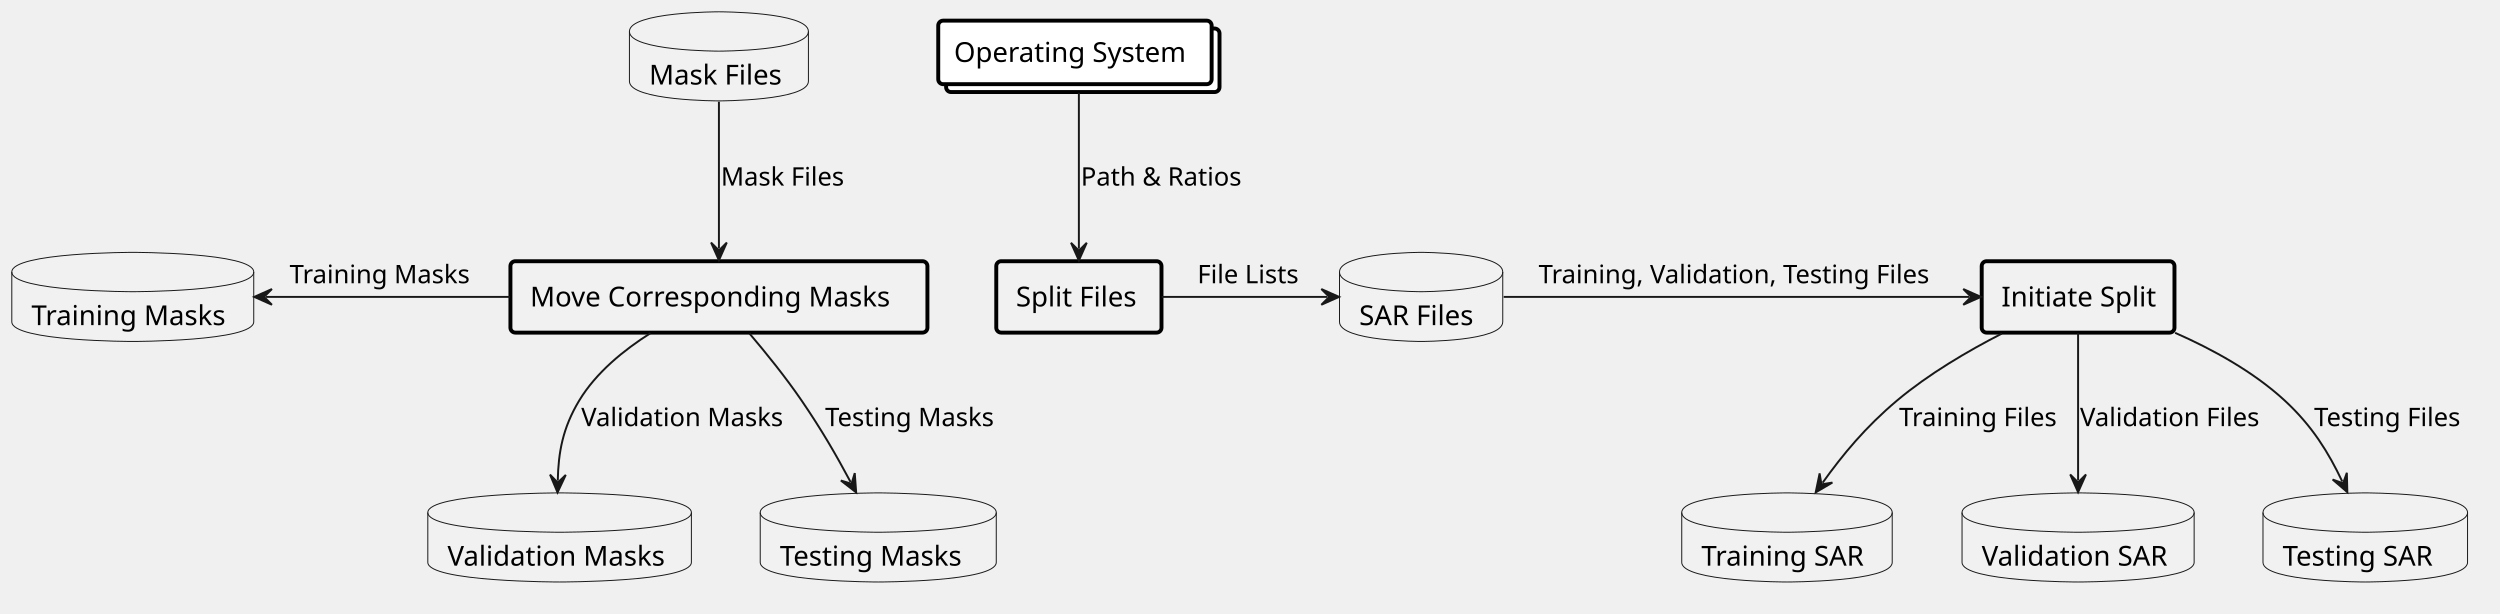
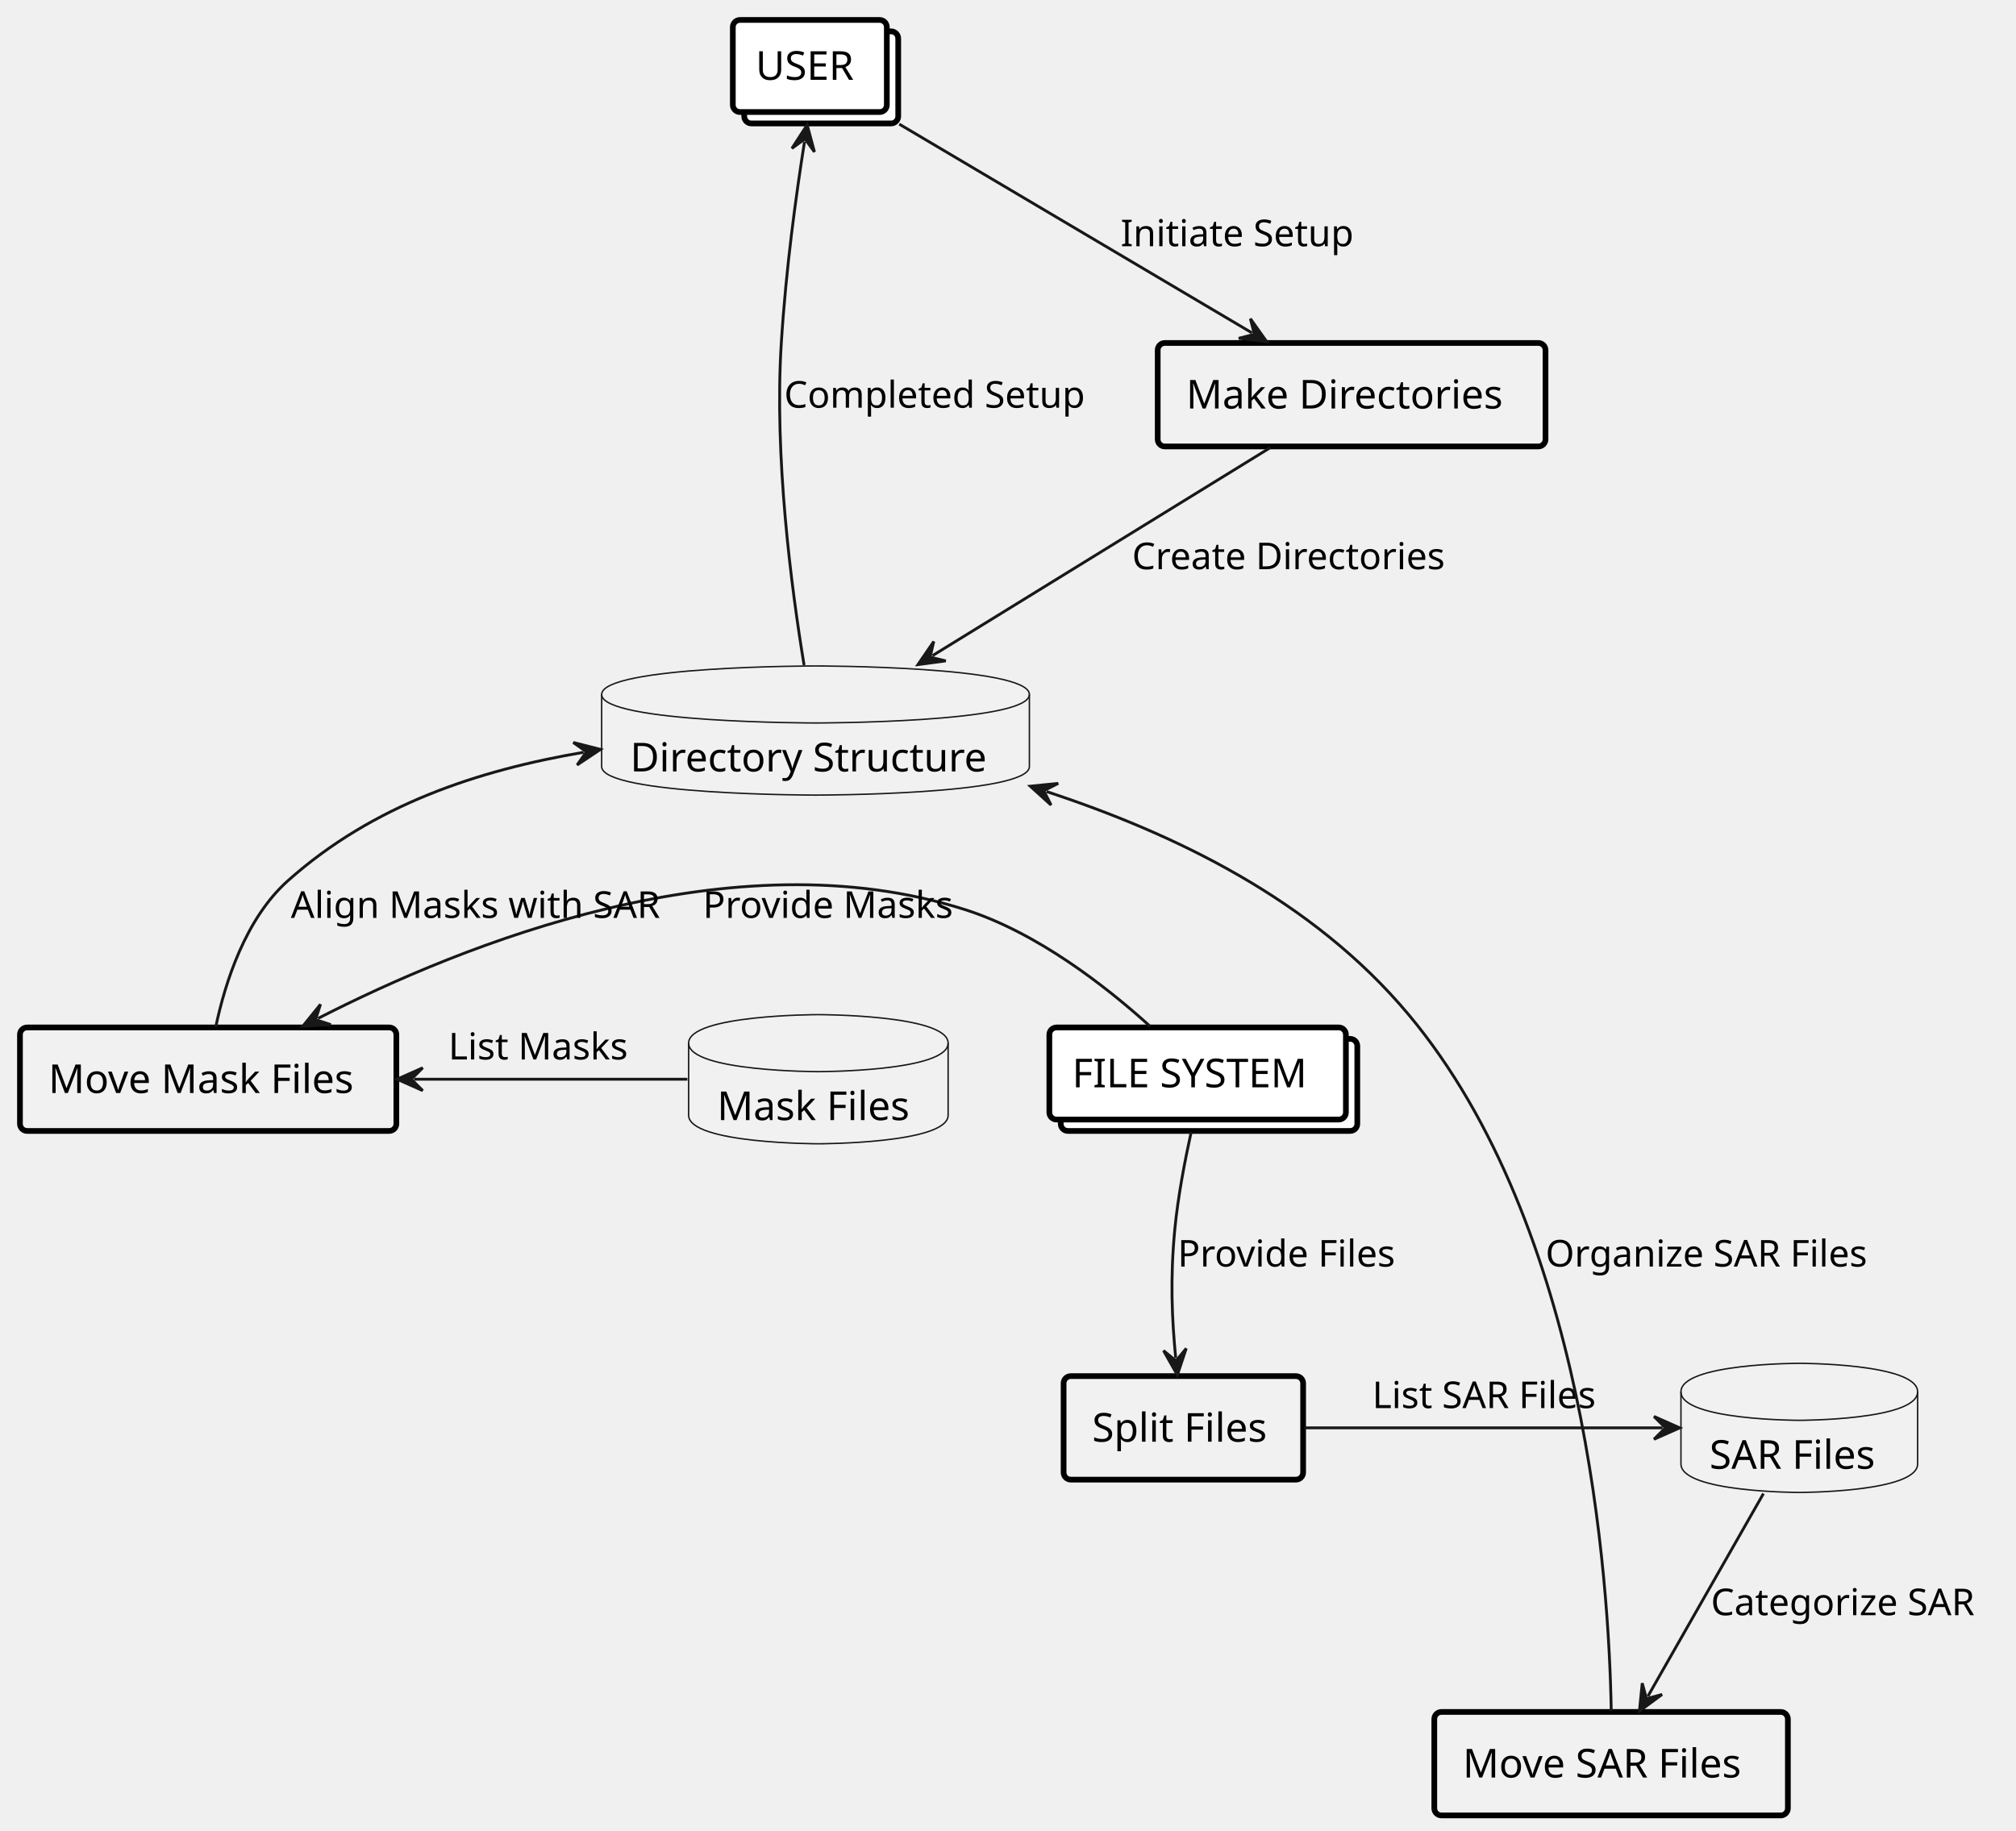
- <svg xmlns="http://www.w3.org/2000/svg" contentStyleType="text/css" height="312px" preserveAspectRatio="none" style="width:1271px;height:312px;background:#FFFFFF;" version="1.1" viewBox="0 0 1271 312" width="1271px" zoomAndPan="magnify">
+ <svg xmlns="http://www.w3.org/2000/svg" contentStyleType="text/css" height="642px" preserveAspectRatio="none" style="width:707px;height:642px;background:#FFFFFF;" version="1.1" viewBox="0 0 707 642" width="707px" zoomAndPan="magnify">
  <defs />
  <g>
-     <g id="elem_OS">
-       <rect fill="#FFFFFF" height="32.297" rx="2.5" ry="2.5" style="stroke:#000000;stroke-width:2.0;" width="139" x="481" y="14.5" />
-       <rect fill="#FFFFFF" height="32.297" rx="2.5" ry="2.5" style="stroke:#000000;stroke-width:2.0;" width="139" x="477" y="10.5" />
-       <text fill="#000000" font-family="sans-serif" font-size="14" lengthAdjust="spacing" textLength="123" x="485" y="31.495">Operating System</text>
+     <g id="elem_User">
+       <rect fill="#FFFFFF" height="32.297" rx="2.5" ry="2.5" style="stroke:#000000;stroke-width:2.0;" width="54" x="261" y="11" />
+       <rect fill="#FFFFFF" height="32.297" rx="2.5" ry="2.5" style="stroke:#000000;stroke-width:2.0;" width="54" x="257" y="7" />
+       <text fill="#000000" font-family="sans-serif" font-size="14" lengthAdjust="spacing" textLength="38" x="265" y="27.995">USER</text>
+     </g>
+     <g id="elem_FileSystem">
+       <rect fill="#FFFFFF" height="32.297" rx="2.5" ry="2.5" style="stroke:#000000;stroke-width:2.0;" width="104" x="372" y="364.39" />
+       <rect fill="#FFFFFF" height="32.297" rx="2.5" ry="2.5" style="stroke:#000000;stroke-width:2.0;" width="104" x="368" y="360.39" />
+       <text fill="#000000" font-family="sans-serif" font-size="14" lengthAdjust="spacing" textLength="88" x="376" y="381.385">FILE SYSTEM</text>
+     </g>
+     <g id="elem_MakeDirs">
+       <rect fill="#F1F1F1" height="36.297" rx="2.5" ry="2.5" style="stroke:#000000;stroke-width:2.0;" width="136" x="406" y="120.3" />
+       <text fill="#000000" font-family="sans-serif" font-size="14" lengthAdjust="spacing" textLength="116" x="416" y="143.295">Make Directories</text>
    </g>
    <g id="elem_SplitFiles">
-       <rect fill="#F1F1F1" height="36.297" rx="2.5" ry="2.5" style="stroke:#000000;stroke-width:2.0;" width="84" x="506.5" y="132.8" />
-       <text fill="#000000" font-family="sans-serif" font-size="14" lengthAdjust="spacing" textLength="64" x="516.5" y="155.795">Split Files</text>
+       <rect fill="#F1F1F1" height="36.297" rx="2.5" ry="2.5" style="stroke:#000000;stroke-width:2.0;" width="84" x="373" y="482.69" />
+       <text fill="#000000" font-family="sans-serif" font-size="14" lengthAdjust="spacing" textLength="64" x="383" y="505.685">Split Files</text>
    </g>
-     <g id="elem_InitiateSplit">
-       <rect fill="#F1F1F1" height="36.297" rx="2.5" ry="2.5" style="stroke:#000000;stroke-width:2.0;" width="98" x="1007.5" y="132.8" />
-       <text fill="#000000" font-family="sans-serif" font-size="14" lengthAdjust="spacing" textLength="78" x="1017.5" y="155.795">Initiate Split</text>
+     <g id="elem_MoveSAR">
+       <rect fill="#F1F1F1" height="36.297" rx="2.5" ry="2.5" style="stroke:#000000;stroke-width:2.0;" width="124" x="503" y="600.48" />
+       <text fill="#000000" font-family="sans-serif" font-size="14" lengthAdjust="spacing" textLength="104" x="513" y="623.475">Move SAR Files</text>
    </g>
    <g id="elem_MoveMasks">
-       <rect fill="#F1F1F1" height="36.297" rx="2.5" ry="2.5" style="stroke:#000000;stroke-width:2.0;" width="212" x="259.5" y="132.8" />
-       <text fill="#000000" font-family="sans-serif" font-size="14" lengthAdjust="spacing" textLength="192" x="269.5" y="155.795">Move Corresponding Masks</text>
+       <rect fill="#F1F1F1" height="36.297" rx="2.5" ry="2.5" style="stroke:#000000;stroke-width:2.0;" width="132" x="7" y="360.39" />
+       <text fill="#000000" font-family="sans-serif" font-size="14" lengthAdjust="spacing" textLength="112" x="17" y="383.385">Move Mask Files</text>
    </g>
-     <g id="elem_SARFiles">
-       <path d="M681,138.3 C681,128.3 722.5,128.3 722.5,128.3 C722.5,128.3 764,128.3 764,138.3 L764,163.597 C764,173.597 722.5,173.597 722.5,173.597 C722.5,173.597 681,173.597 681,163.597 L681,138.3 " fill="#F1F1F1" style="stroke:#181818;stroke-width:0.5;" />
-       <path d="M681,138.3 C681,148.3 722.5,148.3 722.5,148.3 C722.5,148.3 764,148.3 764,138.3 " fill="none" style="stroke:#181818;stroke-width:0.5;" />
-       <text fill="#000000" font-family="sans-serif" font-size="14" lengthAdjust="spacing" textLength="63" x="691" y="165.295">SAR Files</text>
+     <g id="elem_SARData">
+       <path d="M589.5,488.19 C589.5,478.19 631,478.19 631,478.19 C631,478.19 672.5,478.19 672.5,488.19 L672.5,513.487 C672.5,523.487 631,523.487 631,523.487 C631,523.487 589.5,523.487 589.5,513.487 L589.5,488.19 " fill="#F1F1F1" style="stroke:#181818;stroke-width:0.5;" />
+       <path d="M589.5,488.19 C589.5,498.19 631,498.19 631,498.19 C631,498.19 672.5,498.19 672.5,488.19 " fill="none" style="stroke:#181818;stroke-width:0.5;" />
+       <text fill="#000000" font-family="sans-serif" font-size="14" lengthAdjust="spacing" textLength="63" x="599.5" y="515.185">SAR Files</text>
    </g>
-     <g id="elem_MaskFiles">
-       <path d="M320,16 C320,6 365.5,6 365.5,6 C365.5,6 411,6 411,16 L411,41.297 C411,51.297 365.5,51.297 365.5,51.297 C365.5,51.297 320,51.297 320,41.297 L320,16 " fill="#F1F1F1" style="stroke:#181818;stroke-width:0.5;" />
-       <path d="M320,16 C320,26 365.5,26 365.5,26 C365.5,26 411,26 411,16 " fill="none" style="stroke:#181818;stroke-width:0.5;" />
-       <text fill="#000000" font-family="sans-serif" font-size="14" lengthAdjust="spacing" textLength="71" x="330" y="42.995">Mask Files</text>
+     <g id="elem_MaskData">
+       <path d="M241.5,365.89 C241.5,355.89 287,355.89 287,355.89 C287,355.89 332.5,355.89 332.5,365.89 L332.5,391.187 C332.5,401.187 287,401.187 287,401.187 C287,401.187 241.5,401.187 241.5,391.187 L241.5,365.89 " fill="#F1F1F1" style="stroke:#181818;stroke-width:0.5;" />
+       <path d="M241.5,365.89 C241.5,375.89 287,375.89 287,375.89 C287,375.89 332.5,375.89 332.5,365.89 " fill="none" style="stroke:#181818;stroke-width:0.5;" />
+       <text fill="#000000" font-family="sans-serif" font-size="14" lengthAdjust="spacing" textLength="71" x="251.5" y="392.885">Mask Files</text>
    </g>
-     <g id="elem_TrainSAR">
-       <path d="M855,260.59 C855,250.59 908.5,250.59 908.5,250.59 C908.5,250.59 962,250.59 962,260.59 L962,285.887 C962,295.887 908.5,295.887 908.5,295.887 C908.5,295.887 855,295.887 855,285.887 L855,260.59 " fill="#F1F1F1" style="stroke:#181818;stroke-width:0.5;" />
-       <path d="M855,260.59 C855,270.59 908.5,270.59 908.5,270.59 C908.5,270.59 962,270.59 962,260.59 " fill="none" style="stroke:#181818;stroke-width:0.5;" />
-       <text fill="#000000" font-family="sans-serif" font-size="14" lengthAdjust="spacing" textLength="87" x="865" y="287.585">Training SAR</text>
+     <g id="elem_DirStructure">
+       <path d="M211,243.59 C211,233.59 286,233.59 286,233.59 C286,233.59 361,233.59 361,243.59 L361,268.887 C361,278.887 286,278.887 286,278.887 C286,278.887 211,278.887 211,268.887 L211,243.59 " fill="#F1F1F1" style="stroke:#181818;stroke-width:0.5;" />
+       <path d="M211,243.59 C211,253.59 286,253.59 286,253.59 C286,253.59 361,253.59 361,243.59 " fill="none" style="stroke:#181818;stroke-width:0.5;" />
+       <text fill="#000000" font-family="sans-serif" font-size="14" lengthAdjust="spacing" textLength="130" x="221" y="270.585">Directory Structure</text>
    </g>
-     <g id="elem_ValSAR">
-       <path d="M997.5,260.59 C997.5,250.59 1056.5,250.59 1056.5,250.59 C1056.5,250.59 1115.5,250.59 1115.5,260.59 L1115.5,285.887 C1115.5,295.887 1056.5,295.887 1056.5,295.887 C1056.5,295.887 997.5,295.887 997.5,285.887 L997.5,260.59 " fill="#F1F1F1" style="stroke:#181818;stroke-width:0.5;" />
-       <path d="M997.5,260.59 C997.5,270.59 1056.5,270.59 1056.5,270.59 C1056.5,270.59 1115.5,270.59 1115.5,260.59 " fill="none" style="stroke:#181818;stroke-width:0.5;" />
-       <text fill="#000000" font-family="sans-serif" font-size="14" lengthAdjust="spacing" textLength="98" x="1007.5" y="287.585">Validation SAR</text>
+     <g id="link_User_MakeDirs">
+       <path d="M315.37,43.54 C350.49,64.32 403.757,95.853 439.047,116.752 " fill="none" id="User-to-MakeDirs" style="stroke:#181818;stroke-width:1.0;" />
+       <polygon fill="#181818" points="444.21,119.81,438.505,111.782,439.908,117.262,434.428,118.665,444.21,119.81" style="stroke:#181818;stroke-width:1.0;" />
+       <text fill="#000000" font-family="sans-serif" font-size="13" lengthAdjust="spacing" textLength="85" x="393" y="86.367">Initiate Setup</text>
    </g>
-     <g id="elem_TestSAR">
-       <path d="M1150.5,260.59 C1150.5,250.59 1202.5,250.59 1202.5,250.59 C1202.5,250.59 1254.5,250.59 1254.5,260.59 L1254.5,285.887 C1254.5,295.887 1202.5,295.887 1202.5,295.887 C1202.5,295.887 1150.5,295.887 1150.5,285.887 L1150.5,260.59 " fill="#F1F1F1" style="stroke:#181818;stroke-width:0.5;" />
-       <path d="M1150.5,260.59 C1150.5,270.59 1202.5,270.59 1202.5,270.59 C1202.5,270.59 1254.5,270.59 1254.5,260.59 " fill="none" style="stroke:#181818;stroke-width:0.5;" />
-       <text fill="#000000" font-family="sans-serif" font-size="14" lengthAdjust="spacing" textLength="84" x="1160.5" y="287.585">Testing SAR</text>
+     <g id="link_MakeDirs_DirStructure">
+       <path d="M445.45,157.03 C412.37,177.4 362.939,207.854 327.019,229.974 " fill="none" id="MakeDirs-to-DirStructure" style="stroke:#181818;stroke-width:1.0;" />
+       <polygon fill="#181818" points="321.91,233.12,331.671,231.807,326.168,230.498,327.476,224.995,321.91,233.12" style="stroke:#181818;stroke-width:1.0;" />
+       <text fill="#000000" font-family="sans-serif" font-size="13" lengthAdjust="spacing" textLength="116" x="397" y="199.657">Create Directories</text>
    </g>
-     <g id="elem_TrainMasks">
-       <path d="M6,138.3 C6,128.3 67.5,128.3 67.5,128.3 C67.5,128.3 129,128.3 129,138.3 L129,163.597 C129,173.597 67.5,173.597 67.5,173.597 C67.5,173.597 6,173.597 6,163.597 L6,138.3 " fill="#F1F1F1" style="stroke:#181818;stroke-width:0.5;" />
-       <path d="M6,138.3 C6,148.3 67.5,148.3 67.5,148.3 C67.5,148.3 129,148.3 129,138.3 " fill="none" style="stroke:#181818;stroke-width:0.5;" />
-       <text fill="#000000" font-family="sans-serif" font-size="14" lengthAdjust="spacing" textLength="103" x="16" y="165.295">Training Masks</text>
+     <g id="link_FileSystem_SplitFiles">
+       <path d="M417.73,397.11 C415.54,407.04 413.1,419.73 412,431.19 C410.34,448.52 410.974,462.438 412.314,476.338 " fill="none" id="FileSystem-to-SplitFiles" style="stroke:#181818;stroke-width:1.0;" />
+       <polygon fill="#181818" points="412.89,482.31,416.008,472.968,412.41,477.333,408.045,473.735,412.89,482.31" style="stroke:#181818;stroke-width:1.0;" />
+       <text fill="#000000" font-family="sans-serif" font-size="13" lengthAdjust="spacing" textLength="79" x="413" y="444.257">Provide Files</text>
    </g>
-     <g id="elem_ValMasks">
-       <path d="M217.5,260.59 C217.5,250.59 284.5,250.59 284.5,250.59 C284.5,250.59 351.5,250.59 351.5,260.59 L351.5,285.887 C351.5,295.887 284.5,295.887 284.5,295.887 C284.5,295.887 217.5,295.887 217.5,285.887 L217.5,260.59 " fill="#F1F1F1" style="stroke:#181818;stroke-width:0.5;" />
-       <path d="M217.5,260.59 C217.5,270.59 284.5,270.59 284.5,270.59 C284.5,270.59 351.5,270.59 351.5,260.59 " fill="none" style="stroke:#181818;stroke-width:0.5;" />
-       <text fill="#000000" font-family="sans-serif" font-size="14" lengthAdjust="spacing" textLength="114" x="227.5" y="287.585">Validation Masks</text>
+     <g id="link_SplitFiles_SARData">
+       <path d="M457.42,500.83 C495.5,500.83 545.1,500.83 583.05,500.83 " fill="none" id="SplitFiles-to-SARData" style="stroke:#181818;stroke-width:1.0;" />
+       <polygon fill="#181818" points="589.05,500.83,580.05,496.83,584.05,500.83,580.05,504.83,589.05,500.83" style="stroke:#181818;stroke-width:1.0;" />
+       <text fill="#000000" font-family="sans-serif" font-size="13" lengthAdjust="spacing" textLength="84" x="481.25" y="493.897">List SAR Files</text>
    </g>
-     <g id="elem_TestMasks">
-       <path d="M386.5,260.59 C386.5,250.59 446.5,250.59 446.5,250.59 C446.5,250.59 506.5,250.59 506.5,260.59 L506.5,285.887 C506.5,295.887 446.5,295.887 446.5,295.887 C446.5,295.887 386.5,295.887 386.5,285.887 L386.5,260.59 " fill="#F1F1F1" style="stroke:#181818;stroke-width:0.5;" />
-       <path d="M386.5,260.59 C386.5,270.59 446.5,270.59 446.5,270.59 C446.5,270.59 506.5,270.59 506.5,260.59 " fill="none" style="stroke:#181818;stroke-width:0.5;" />
-       <text fill="#000000" font-family="sans-serif" font-size="14" lengthAdjust="spacing" textLength="100" x="396.5" y="287.585">Testing Masks</text>
+     <g id="link_SARData_MoveSAR">
+       <path d="M618.43,523.89 C605.79,546.07 589.521,574.607 577.911,594.977 " fill="none" id="SARData-to-MoveSAR" style="stroke:#181818;stroke-width:1.0;" />
+       <polygon fill="#181818" points="574.94,600.19,582.872,594.352,577.416,595.846,575.921,590.39,574.94,600.19" style="stroke:#181818;stroke-width:1.0;" />
+       <text fill="#000000" font-family="sans-serif" font-size="13" lengthAdjust="spacing" textLength="99" x="600" y="566.547">Categorize SAR</text>
    </g>
-     <g id="link_OS_SplitFiles">
-       <path d="M548.5,47.14 C548.5,69.95 548.5,103.61 548.5,126.43 " fill="none" id="OS-to-SplitFiles" style="stroke:#181818;stroke-width:1.0;" />
-       <polygon fill="#181818" points="548.5,132.43,552.5,123.43,548.5,127.43,544.5,123.43,548.5,132.43" style="stroke:#181818;stroke-width:1.0;" />
-       <text fill="#000000" font-family="sans-serif" font-size="13" lengthAdjust="spacing" textLength="87" x="549.5" y="94.367">Path &amp; Ratios</text>
+     <g id="link_MoveSAR_DirStructure">
+       <path d="M565.05,600.09 C564.28,554.44 556.22,430.3 494,355.89 C460.16,315.42 411.619,292.337 367.009,277.647 " fill="none" id="MoveSAR-to-DirStructure" style="stroke:#181818;stroke-width:1.0;" />
+       <polygon fill="#181818" points="361.31,275.77,368.607,282.384,366.059,277.334,371.11,274.786,361.31,275.77" style="stroke:#181818;stroke-width:1.0;" />
+       <text fill="#000000" font-family="sans-serif" font-size="13" lengthAdjust="spacing" textLength="119" x="542" y="444.257">Organize SAR Files</text>
    </g>
-     <g id="link_SplitFiles_SARFiles">
-       <path d="M590.62,150.94 C617.98,150.94 647.49,150.94 674.77,150.94 " fill="none" id="SplitFiles-to-SARFiles" style="stroke:#181818;stroke-width:1.0;" />
-       <polygon fill="#181818" points="680.77,150.94,671.77,146.94,675.77,150.94,671.77,154.94,680.77,150.94" style="stroke:#181818;stroke-width:1.0;" />
-       <text fill="#000000" font-family="sans-serif" font-size="13" lengthAdjust="spacing" textLength="54" x="608.75" y="144.007">File Lists</text>
+     <g id="link_MoveMasks_FileSystem">
+       <path d="M111.543,357.21 C162.313,331.27 256.61,292.91 338.5,319.08 C363.59,327.1 387.58,345.72 403.35,360 " fill="none" id="MoveMasks-backto-FileSystem" style="stroke:#181818;stroke-width:1.0;" />
+       <polygon fill="#181818" points="106.2,359.94,116.034,359.407,110.653,357.665,112.395,352.283,106.2,359.94" style="stroke:#181818;stroke-width:1.0;" />
+       <text fill="#000000" font-family="sans-serif" font-size="13" lengthAdjust="spacing" textLength="91" x="246.5" y="321.957">Provide Masks</text>
    </g>
-     <g id="link_SARFiles_InitiateSplit">
-       <path d="M764.46,150.94 C826.22,150.94 935.37,150.94 1001.12,150.94 " fill="none" id="SARFiles-to-InitiateSplit" style="stroke:#181818;stroke-width:1.0;" />
-       <polygon fill="#181818" points="1007.12,150.94,998.12,146.94,1002.12,150.94,998.12,154.94,1007.12,150.94" style="stroke:#181818;stroke-width:1.0;" />
-       <text fill="#000000" font-family="sans-serif" font-size="13" lengthAdjust="spacing" textLength="207" x="782.25" y="144.007">Training, Validation, Testing Files</text>
+     <g id="link_MoveMasks_MaskData">
+       <path d="M145.25,378.54 C178.27,378.54 211.37,378.54 241.06,378.54 " fill="none" id="MoveMasks-backto-MaskData" style="stroke:#181818;stroke-width:1.0;" />
+       <polygon fill="#181818" points="139.25,378.54,148.25,382.54,144.25,378.54,148.25,374.54,139.25,378.54" style="stroke:#181818;stroke-width:1.0;" />
+       <text fill="#000000" font-family="sans-serif" font-size="13" lengthAdjust="spacing" textLength="66" x="157.25" y="371.607">List Masks</text>
    </g>
-     <g id="link_InitiateSplit_TrainSAR">
-       <path d="M1017.74,169.59 C1000.48,178.44 980.48,190.16 964.5,203.59 C948.37,217.15 936.967,230.984 926.597,245.444 " fill="none" id="InitiateSplit-to-TrainSAR" style="stroke:#181818;stroke-width:1.0;" />
-       <polygon fill="#181818" points="923.1,250.32,931.596,245.337,926.014,246.257,925.095,240.675,923.1,250.32" style="stroke:#181818;stroke-width:1.0;" />
-       <text fill="#000000" font-family="sans-serif" font-size="13" lengthAdjust="spacing" textLength="82" x="965.5" y="216.657">Training Files</text>
+     <g id="link_DirStructure_MoveMasks">
+       <path d="M204.676,263.87 C167.836,270.16 131,282.16 101,308.89 C86.11,322.16 78.98,344.53 75.68,360.11 " fill="none" id="DirStructure-backto-MoveMasks" style="stroke:#181818;stroke-width:1.0;" />
+       <polygon fill="#181818" points="210.59,262.86,201.045,260.432,205.661,263.702,202.392,268.318,210.59,262.86" style="stroke:#181818;stroke-width:1.0;" />
+       <text fill="#000000" font-family="sans-serif" font-size="13" lengthAdjust="spacing" textLength="134" x="102" y="321.957">Align Masks with SAR</text>
    </g>
-     <g id="link_InitiateSplit_ValSAR">
-       <path d="M1056.5,169.44 C1056.5,190.81 1056.5,220.99 1056.5,244.23 " fill="none" id="InitiateSplit-to-ValSAR" style="stroke:#181818;stroke-width:1.0;" />
-       <polygon fill="#181818" points="1056.5,250.23,1060.5,241.23,1056.5,245.23,1052.5,241.23,1056.5,250.23" style="stroke:#181818;stroke-width:1.0;" />
-       <text fill="#000000" font-family="sans-serif" font-size="13" lengthAdjust="spacing" textLength="95" x="1057.5" y="216.657">Validation Files</text>
-     </g>
-     <g id="link_InitiateSplit_TestSAR">
-       <path d="M1105.83,169.21 C1124.75,177.53 1145.59,188.93 1161.5,203.59 C1175.59,216.58 1183.826,230.09 1190.806,244.79 " fill="none" id="InitiateSplit-to-TestSAR" style="stroke:#181818;stroke-width:1.0;" />
-       <polygon fill="#181818" points="1193.38,250.21,1193.133,240.364,1191.235,245.693,1185.906,243.796,1193.38,250.21" style="stroke:#181818;stroke-width:1.0;" />
-       <text fill="#000000" font-family="sans-serif" font-size="13" lengthAdjust="spacing" textLength="78" x="1176.5" y="216.657">Testing Files</text>
-     </g>
-     <g id="link_MaskFiles_MoveMasks">
-       <path d="M365.5,51.71 C365.5,74.91 365.5,104.95 365.5,126.32 " fill="none" id="MaskFiles-to-MoveMasks" style="stroke:#181818;stroke-width:1.0;" />
-       <polygon fill="#181818" points="365.5,132.32,369.5,123.32,365.5,127.32,361.5,123.32,365.5,132.32" style="stroke:#181818;stroke-width:1.0;" />
-       <text fill="#000000" font-family="sans-serif" font-size="13" lengthAdjust="spacing" textLength="65" x="366.5" y="94.367">Mask Files</text>
-     </g>
-     <g id="link_TrainMasks_MoveMasks">
-       <path d="M135.25,150.94 C172.75,150.94 215.65,150.94 259.22,150.94 " fill="none" id="TrainMasks-backto-MoveMasks" style="stroke:#181818;stroke-width:1.0;" />
-       <polygon fill="#181818" points="129.25,150.94,138.25,154.94,134.25,150.94,138.25,146.94,129.25,150.94" style="stroke:#181818;stroke-width:1.0;" />
-       <text fill="#000000" font-family="sans-serif" font-size="13" lengthAdjust="spacing" textLength="94" x="147.25" y="144.007">Training Masks</text>
-     </g>
-     <g id="link_MoveMasks_ValMasks">
-       <path d="M330.65,169.41 C317.24,177.9 303.09,189.37 294.5,203.59 C286.03,217.61 283.862,230.111 283.572,244.371 " fill="none" id="MoveMasks-to-ValMasks" style="stroke:#181818;stroke-width:1.0;" />
-       <polygon fill="#181818" points="283.45,250.37,287.632,241.453,283.552,245.371,279.634,241.291,283.45,250.37" style="stroke:#181818;stroke-width:1.0;" />
-       <text fill="#000000" font-family="sans-serif" font-size="13" lengthAdjust="spacing" textLength="107" x="295.5" y="216.657">Validation Masks</text>
-     </g>
-     <g id="link_MoveMasks_TestMasks">
-       <path d="M381.03,169.54 C389.31,179.28 399.41,191.76 407.5,203.59 C417.79,218.64 425.082,231.288 432.442,245.058 " fill="none" id="MoveMasks-to-TestMasks" style="stroke:#181818;stroke-width:1.0;" />
-       <polygon fill="#181818" points="435.27,250.35,434.555,240.527,432.913,245.94,427.5,244.298,435.27,250.35" style="stroke:#181818;stroke-width:1.0;" />
-       <text fill="#000000" font-family="sans-serif" font-size="13" lengthAdjust="spacing" textLength="90" x="419.5" y="216.657">Testing Masks</text>
+     <g id="link_User_DirStructure">
+       <path d="M282.137,49.707 C279.167,68.577 275.7,93.49 274,120.3 C271.47,160.2 277.59,206.61 281.99,233.3 " fill="none" id="User-backto-DirStructure" style="stroke:#181818;stroke-width:1.0;" />
+       <polygon fill="#181818" points="283.07,43.78,277.719,52.049,282.293,48.719,285.622,53.292,283.07,43.78" style="stroke:#181818;stroke-width:1.0;" />
+       <text fill="#000000" font-family="sans-serif" font-size="13" lengthAdjust="spacing" textLength="112" x="275" y="143.007">Completed Setup</text>
    </g>
  </g>
</svg>
